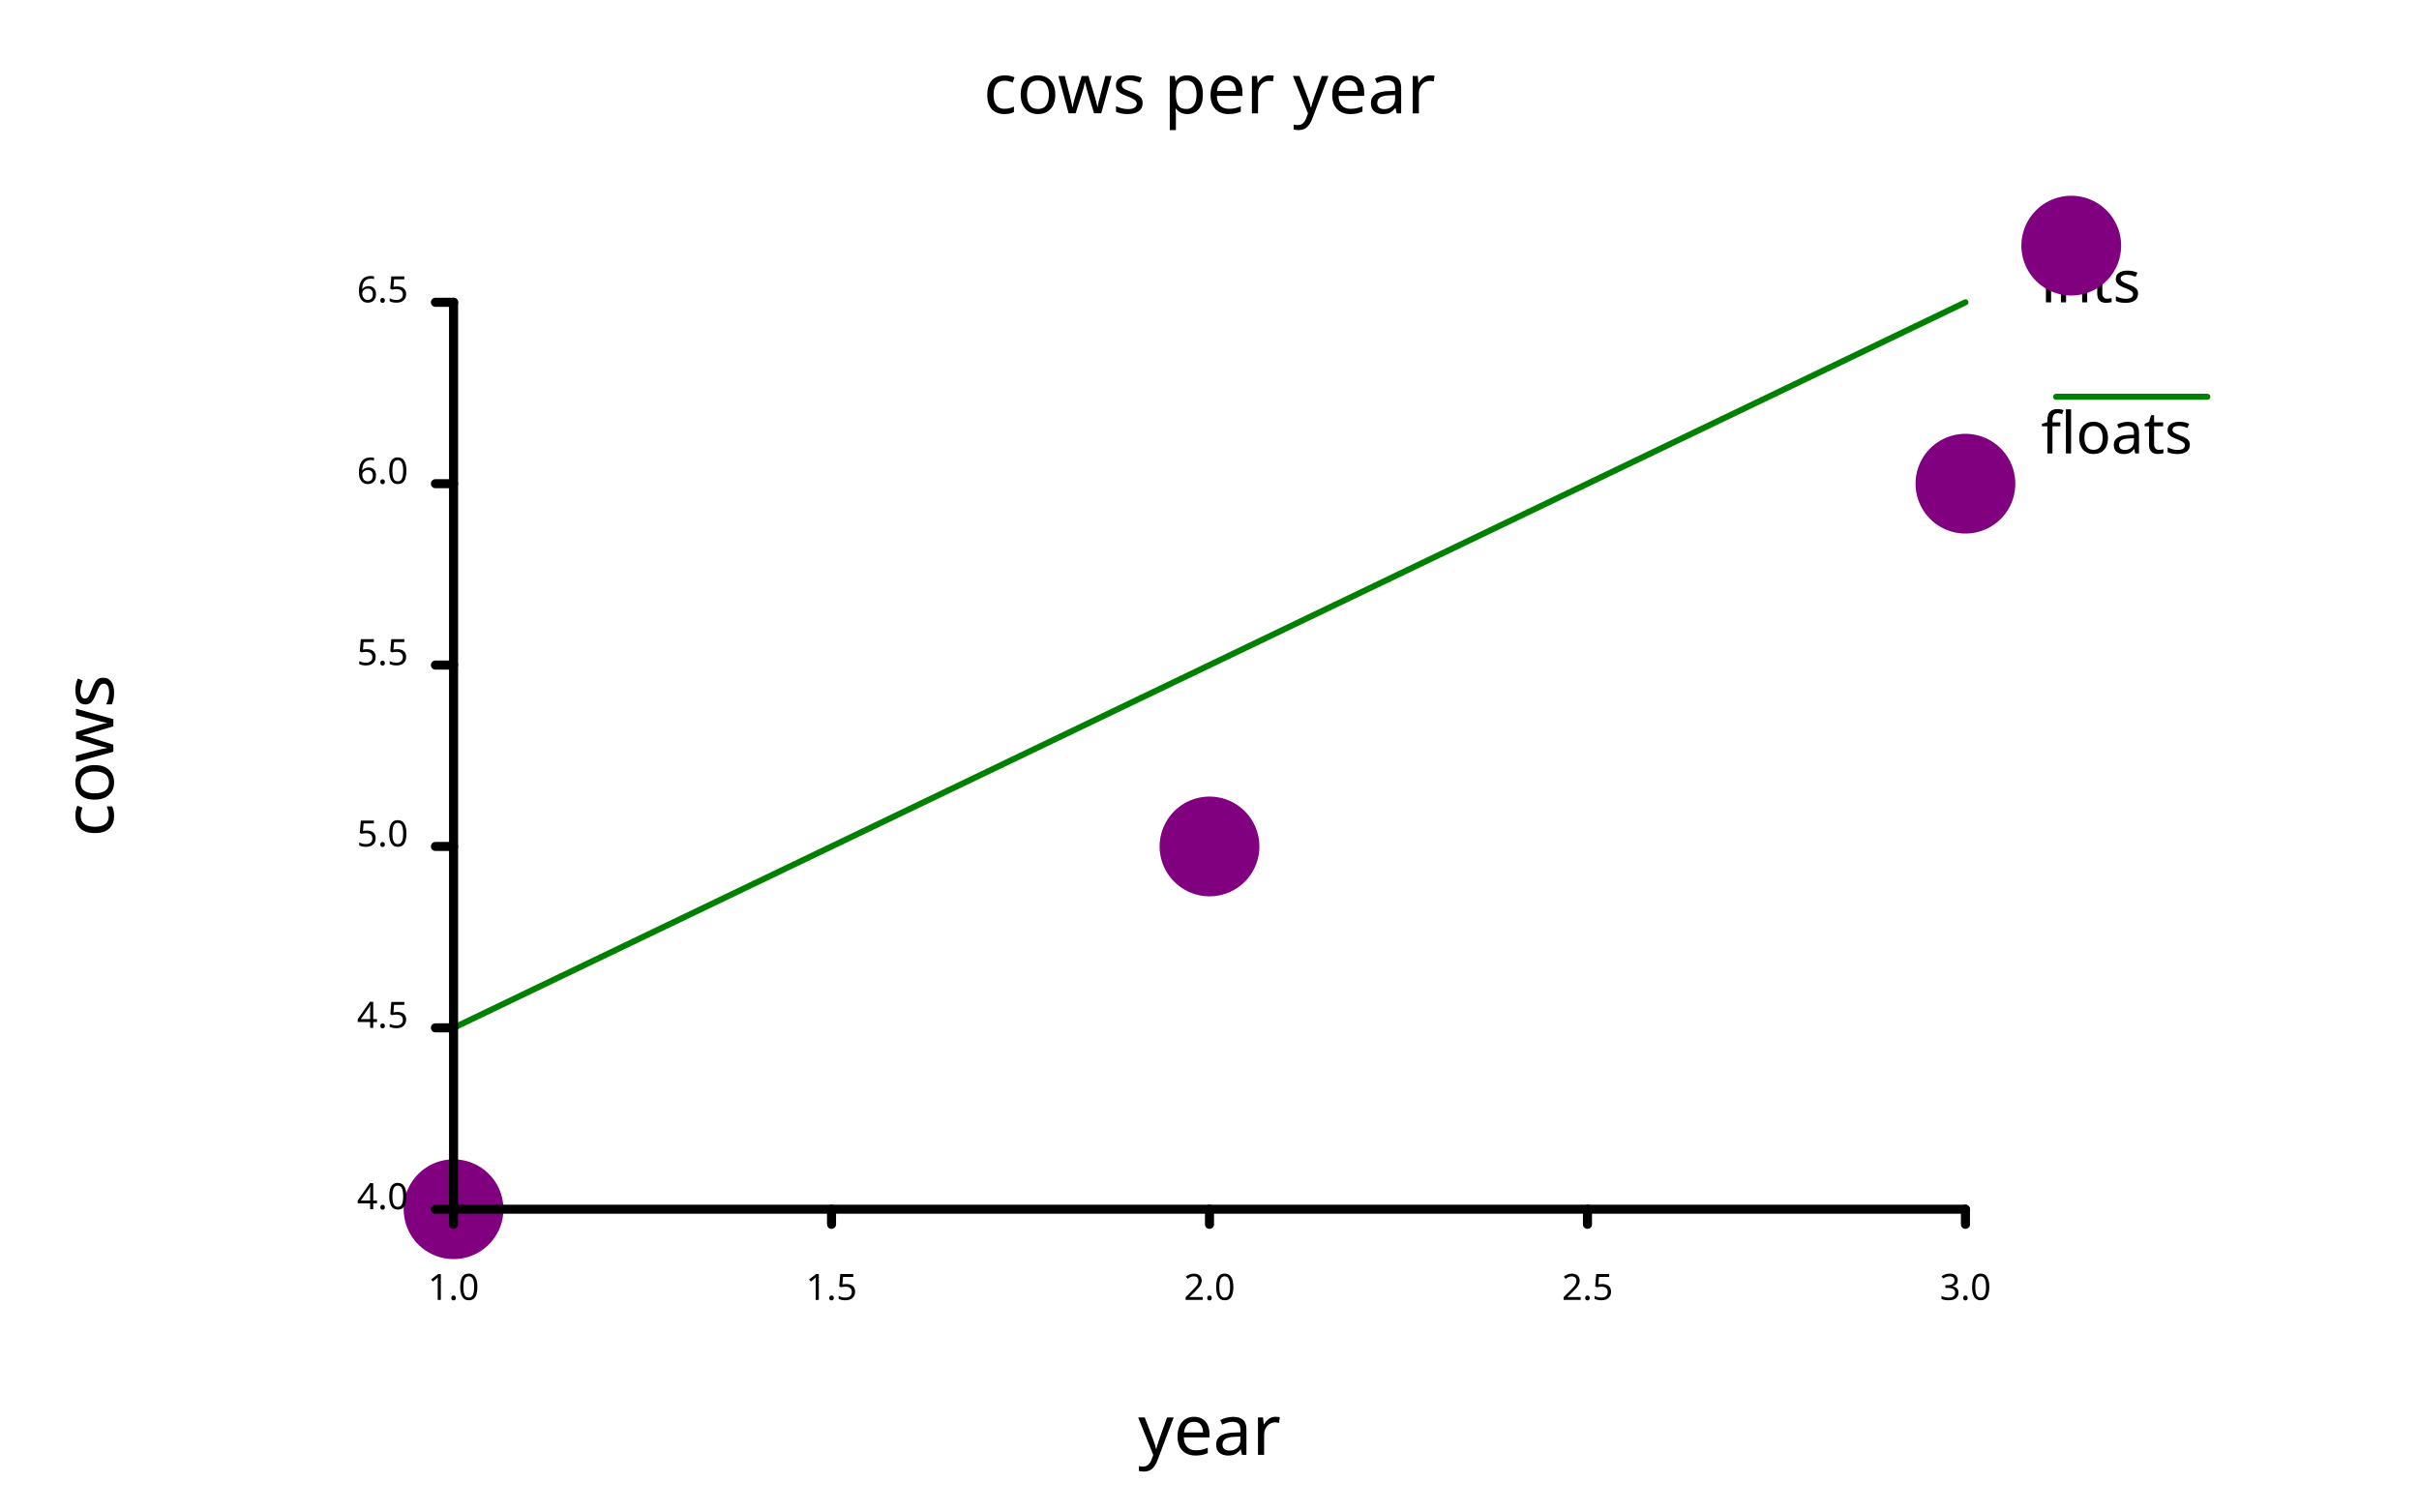
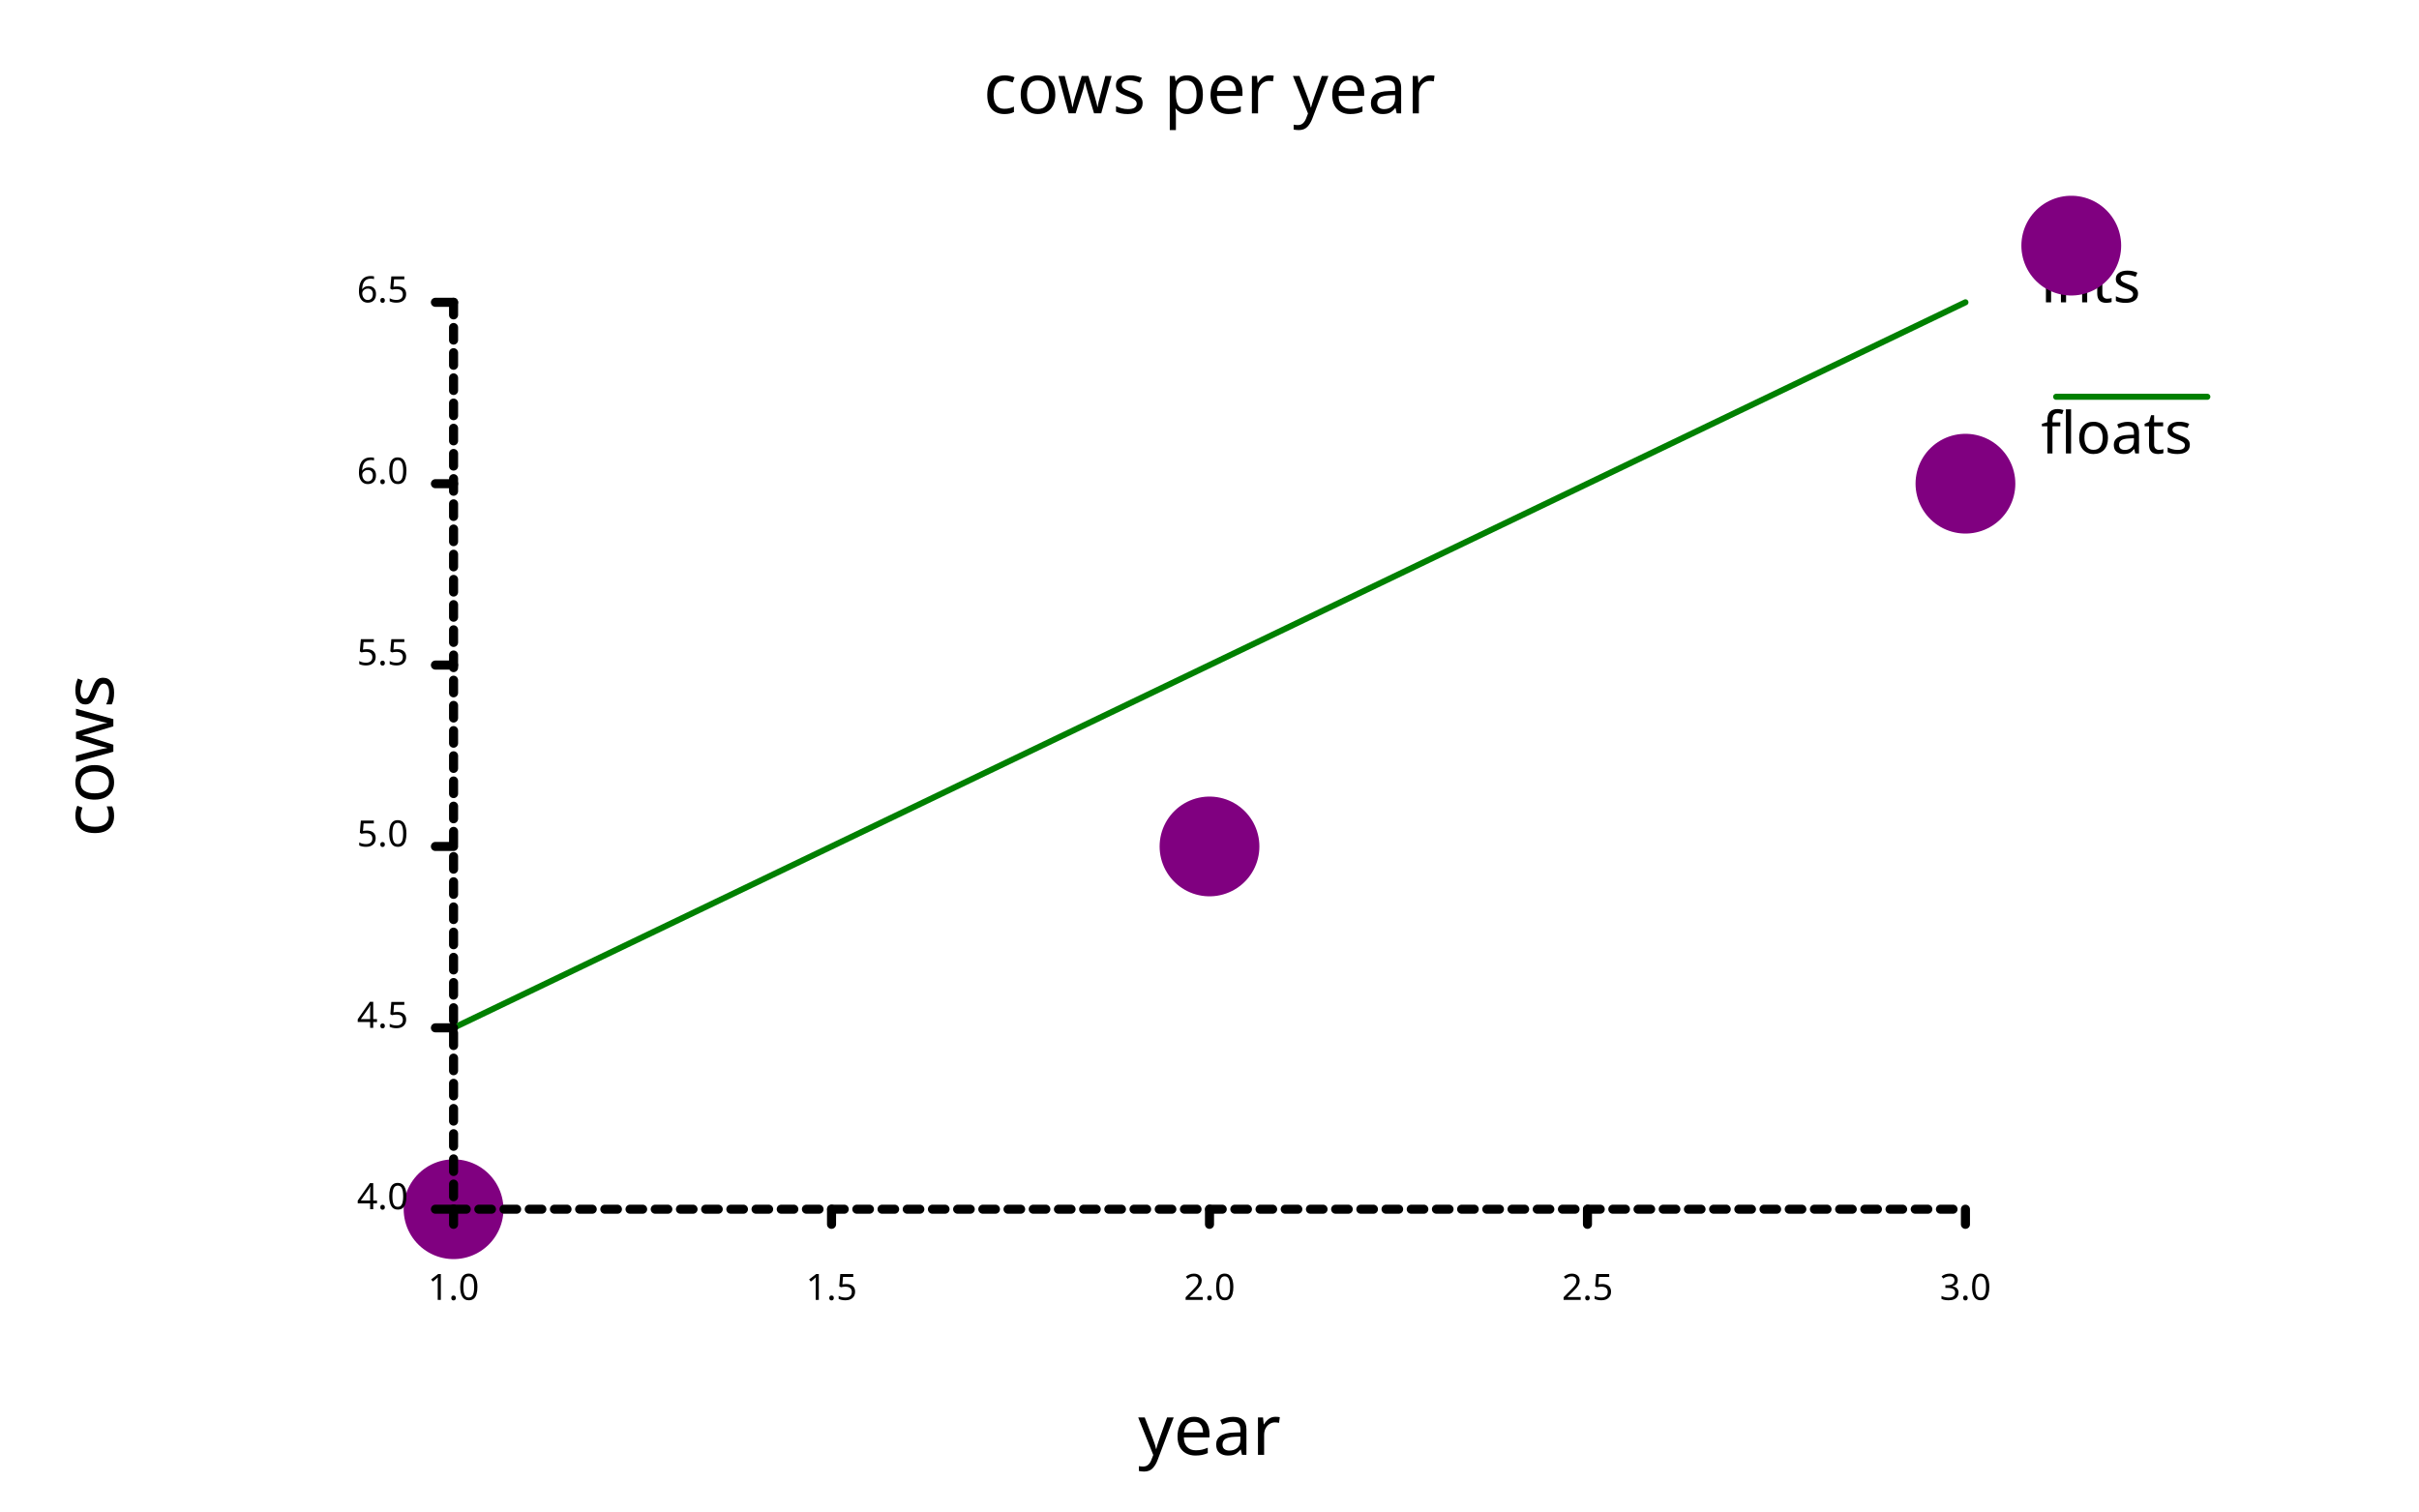
<svg xmlns="http://www.w3.org/2000/svg" width="800" class="poloto_background poloto" height="500" viewBox="0 0 800 500">
  <style>.poloto{stroke-linecap:round;stroke-linejoin:round;font-family:sans-serif;stroke-width:2;}.scatter{stroke-width:33}.poloto_text{fill:black;}.poloto_axis_lines{stroke:black;stroke-width:3;fill:none}.poloto_background{background-color:rgba(100,0,0,0.5)}.poloto0stroke{stroke:purple;}.poloto1stroke{stroke:green;}.poloto2stroke{stroke:purple;}.poloto3stroke{stroke:purple;}.poloto4stroke{stroke:purple;}.poloto5stroke{stroke:purple;}.poloto6stroke{stroke:purple;}.poloto7stroke{stroke:purple;}.poloto0fill{fill:purple;}.poloto1fill{fill:green;}.poloto2fill{fill:purple;}.poloto3fill{fill:purple;}.poloto4fill{fill:purple;}.poloto5fill{fill:purple;}.poloto6fill{fill:purple;}.poloto7fill{fill:purple;}</style>
  <text class="poloto_text" alignment-baseline="middle" text-anchor="start" font-size="large" x="675" y="100">ints</text>
  <line class="scatter poloto0stroke poloto0legend" stroke="black" x1="685" x2="685" y1="81.25" y2="81.25" />
  <path class="scatter poloto0stroke" d=" M 150 400 h 0 M 400 280 h 0 M 650 160 h 0" />
  <text class="poloto_text" alignment-baseline="middle" text-anchor="start" font-size="large" x="675" y="150">floats</text>
  <line class="poloto1stroke poloto1legend" stroke="black" x1="680" x2="730" y1="131.25" y2="131.25" />
  <path class="poloto1stroke" fill="none" stroke="black" d=" M 150 340 L 400 220 L 650 100" />
  <text class="poloto_text" alignment-baseline="start" text-anchor="middle" font-size="x-large" x="400" y="37.5">cows per year</text>
  <text class="poloto_text" alignment-baseline="start" text-anchor="middle" font-size="x-large" x="400" y="481.25">year</text>
  <text class="poloto_text" alignment-baseline="start" text-anchor="middle" font-size="x-large" transform="rotate(-90,37.5,250)" x="37.5" y="250">cows</text>
-   <path stroke="black" fill="none" class="poloto_axis_lines" d=" M 150 100 L 150 400 L 650 400" />
+   <path stroke="black" fill="none" class="poloto_axis_lines" style="stroke-dasharray:4.167 4.167;" d=" M 150 100 L 150 400 L 650 400" />
  <line class="poloto_axis_lines" stroke="black" x1="150" x2="150" y1="400" y2="405" />
  <text class="poloto_text" alignment-baseline="start" text-anchor="middle" x="150" y="430"> 1.0</text>
  <line class="poloto_axis_lines" stroke="black" x1="275" x2="275" y1="400" y2="405" />
  <text class="poloto_text" alignment-baseline="start" text-anchor="middle" x="275" y="430"> 1.5</text>
  <line class="poloto_axis_lines" stroke="black" x1="400" x2="400" y1="400" y2="405" />
  <text class="poloto_text" alignment-baseline="start" text-anchor="middle" x="400" y="430"> 2.0</text>
  <line class="poloto_axis_lines" stroke="black" x1="525" x2="525" y1="400" y2="405" />
  <text class="poloto_text" alignment-baseline="start" text-anchor="middle" x="525" y="430"> 2.5</text>
  <line class="poloto_axis_lines" stroke="black" x1="650" x2="650" y1="400" y2="405" />
  <text class="poloto_text" alignment-baseline="start" text-anchor="middle" x="650" y="430"> 3.0</text>
  <line class="poloto_axis_lines" stroke="black" x1="150" x2="144" y1="400" y2="400" />
  <text class="poloto_text" alignment-baseline="middle" text-anchor="end" x="135" y="400"> 4.0</text>
  <line class="poloto_axis_lines" stroke="black" x1="150" x2="144" y1="340" y2="340" />
  <text class="poloto_text" alignment-baseline="middle" text-anchor="end" x="135" y="340"> 4.5</text>
  <line class="poloto_axis_lines" stroke="black" x1="150" x2="144" y1="280" y2="280" />
  <text class="poloto_text" alignment-baseline="middle" text-anchor="end" x="135" y="280"> 5.0</text>
  <line class="poloto_axis_lines" stroke="black" x1="150" x2="144" y1="220" y2="220" />
  <text class="poloto_text" alignment-baseline="middle" text-anchor="end" x="135" y="220"> 5.5</text>
  <line class="poloto_axis_lines" stroke="black" x1="150" x2="144" y1="160" y2="160" />
  <text class="poloto_text" alignment-baseline="middle" text-anchor="end" x="135" y="160"> 6.0</text>
  <line class="poloto_axis_lines" stroke="black" x1="150" x2="144" y1="100" y2="100" />
  <text class="poloto_text" alignment-baseline="middle" text-anchor="end" x="135" y="100"> 6.5</text>
</svg>
